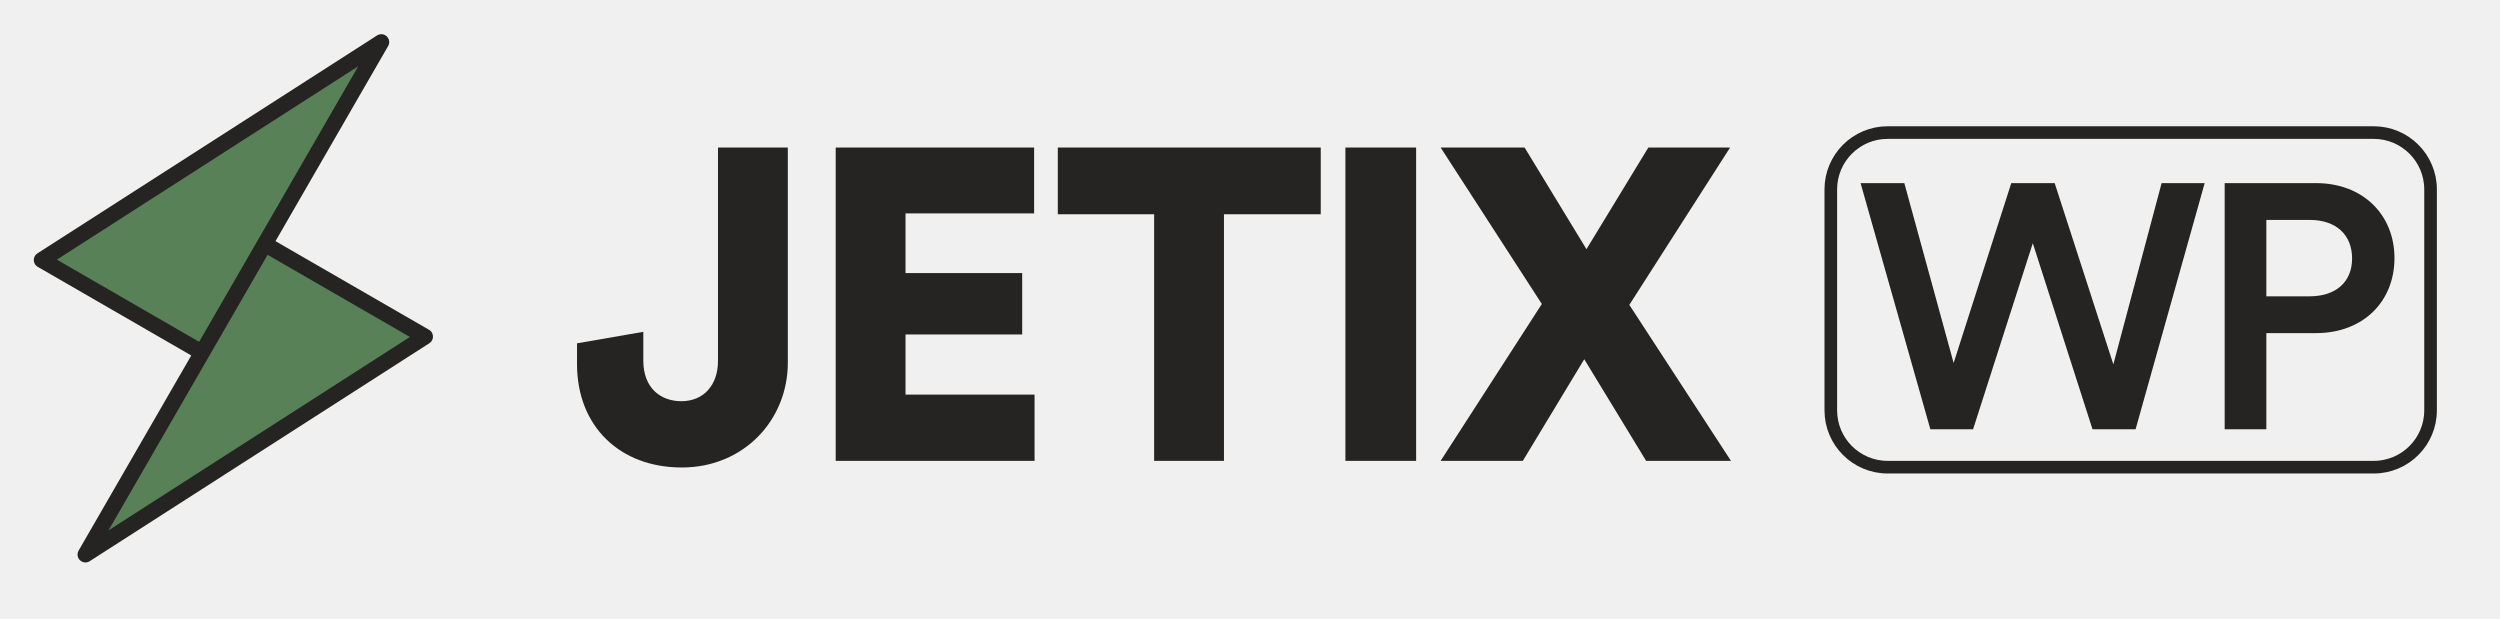
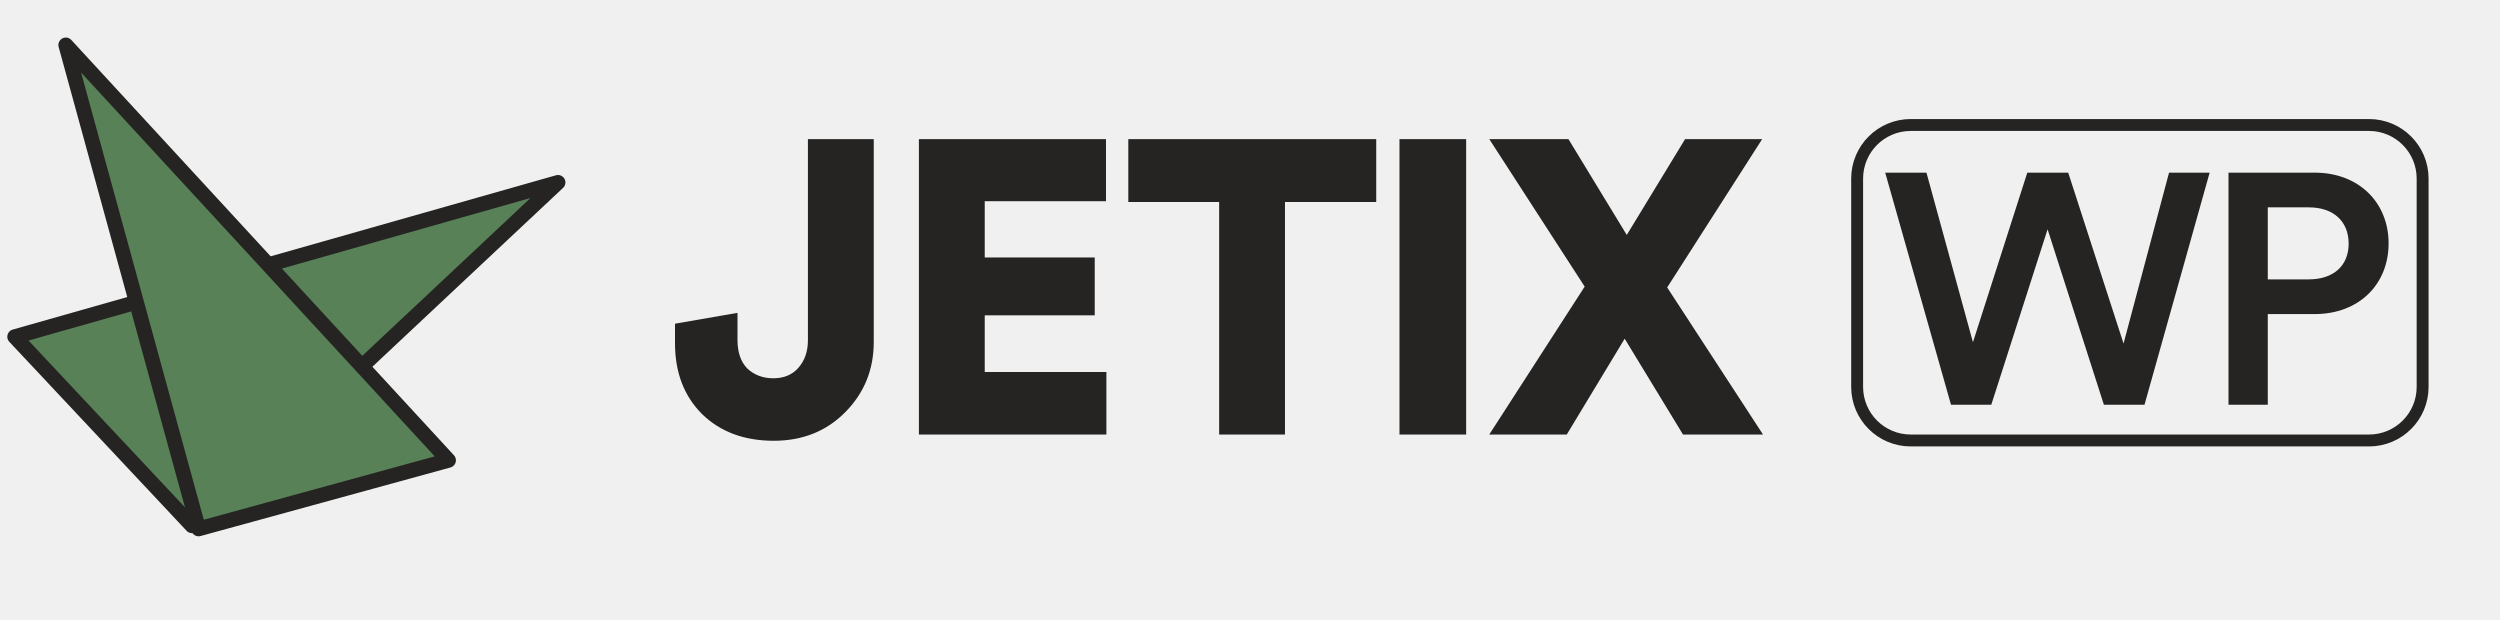
- <svg xmlns="http://www.w3.org/2000/svg" width="396" height="98" viewBox="0 0 396 98" fill="none">
-   <g clip-path="url(#clip0_453_5)">
-     <path d="M60.401 6.665L32.004 55.85L6.603 41.185L60.401 6.665ZM13.534 87.84L41.931 38.655L67.332 53.32L13.534 87.84Z" fill="#588157" stroke="#252422" stroke-width="2.5" stroke-linecap="round" stroke-linejoin="round" />
-     <path d="M91.4 57.67V54.38L101.9 52.56V57.11C101.9 61.52 104.7 63.55 107.92 63.55C111.56 63.55 113.73 60.89 113.73 57.18V23.37H124.79V57.46C124.79 66.49 117.86 74.05 107.99 74.05C98.19 74.05 91.4 67.54 91.4 57.67ZM163.875 73H132.375V23.37H163.805V33.8H143.435V43.25H161.915V52.98H143.435V62.5H163.875V73ZM209.206 33.94H193.876V73H182.816V33.94H167.556V23.37H209.206V33.94ZM224.313 73H213.113V23.37H224.313V73ZM274.046 23.37L258.086 48.29L274.186 73H260.746L250.946 56.9L241.216 73H228.196L244.226 48.15L228.196 23.37H241.496L251.296 39.47L261.096 23.37H274.046Z" fill="#252422" />
-     <rect x="290" y="21" width="95" height="53" rx="9" stroke="#252422" stroke-width="2" />
-     <path d="M334.755 57.715L342.4 29.005H349.22L338.275 68H331.455L321.995 38.52L312.535 68H305.77L294.715 29.005H301.645L309.455 57.495L318.585 29.005H325.46L334.755 57.715ZM358.988 46.935H365.863C370.043 46.935 372.573 44.625 372.573 40.94C372.573 37.2 370.043 34.835 365.863 34.835H358.988V46.935ZM366.853 52.765H358.988V68H352.388V29.005H366.853C374.333 29.005 379.283 34.065 379.283 40.885C379.283 47.76 374.333 52.765 366.853 52.765Z" fill="#252422" />
+ <svg xmlns="http://www.w3.org/2000/svg" width="420" height="104" viewBox="0 0 420 104" fill="none">
+   <g clip-path="url(#clip0_548_2)">
+     <path d="M113.4 57.67V54.38L123.9 52.56V57.11C123.9 59.21 124.46 60.82 125.58 61.94C126.747 63.013 128.193 63.55 129.92 63.55C131.693 63.55 133.093 62.967 134.12 61.8C135.193 60.587 135.73 59.047 135.73 57.18V23.37H146.79V57.46C146.79 62.08 145.203 66 142.03 69.22C138.857 72.44 134.843 74.05 129.99 74.05C125.043 74.05 121.03 72.557 117.95 69.57C114.917 66.537 113.4 62.57 113.4 57.67ZM185.875 73H154.375V23.37H185.805V33.8H165.435V43.25H183.915V52.98H165.435V62.5H185.875V73ZM231.206 33.94H215.876V73H204.816V33.94H189.556V23.37H231.206V33.94ZM246.313 73H235.113V23.37H246.313V73ZM296.046 23.37L280.086 48.29L296.186 73H282.746L272.946 56.9L263.216 73H250.196L266.226 48.15L250.196 23.37H263.496L273.296 39.47L283.096 23.37H296.046Z" fill="#252422" />
+     <rect x="312" y="21" width="95" height="53" rx="9" stroke="#252422" stroke-width="2" />
+     <path d="M356.755 57.715L364.4 29.005H371.22L360.275 68H353.455L343.995 38.52L334.535 68H327.77L316.715 29.005H323.645L331.455 57.495L340.585 29.005H347.46L356.755 57.715ZM380.988 46.935H387.863C392.043 46.935 394.573 44.625 394.573 40.94C394.573 37.2 392.043 34.835 387.863 34.835H380.988V46.935ZM388.853 52.765H380.988V68H374.388V29.005H388.853C396.333 29.005 401.283 34.065 401.283 40.885C401.283 47.76 396.333 52.765 388.853 52.765Z" fill="#252422" />
+     <path d="M93.741 30.651L32.259 88.321L2.477 56.57L93.741 30.651Z" fill="#588157" stroke="#252422" stroke-width="2.5" stroke-linecap="round" stroke-linejoin="round" />
+     <path d="M11.058 7.558L33.362 88.85L75.344 77.331L11.058 7.558Z" fill="#588157" stroke="#252422" stroke-width="2.5" stroke-linecap="round" stroke-linejoin="round" />
  </g>
  <defs>
-     <clipPath id="clip0_453_5">
-       <rect width="396" height="98" fill="white" />
+     <clipPath id="clip0_548_2">
+       <rect width="420" height="103.939" fill="white" />
    </clipPath>
  </defs>
</svg>
